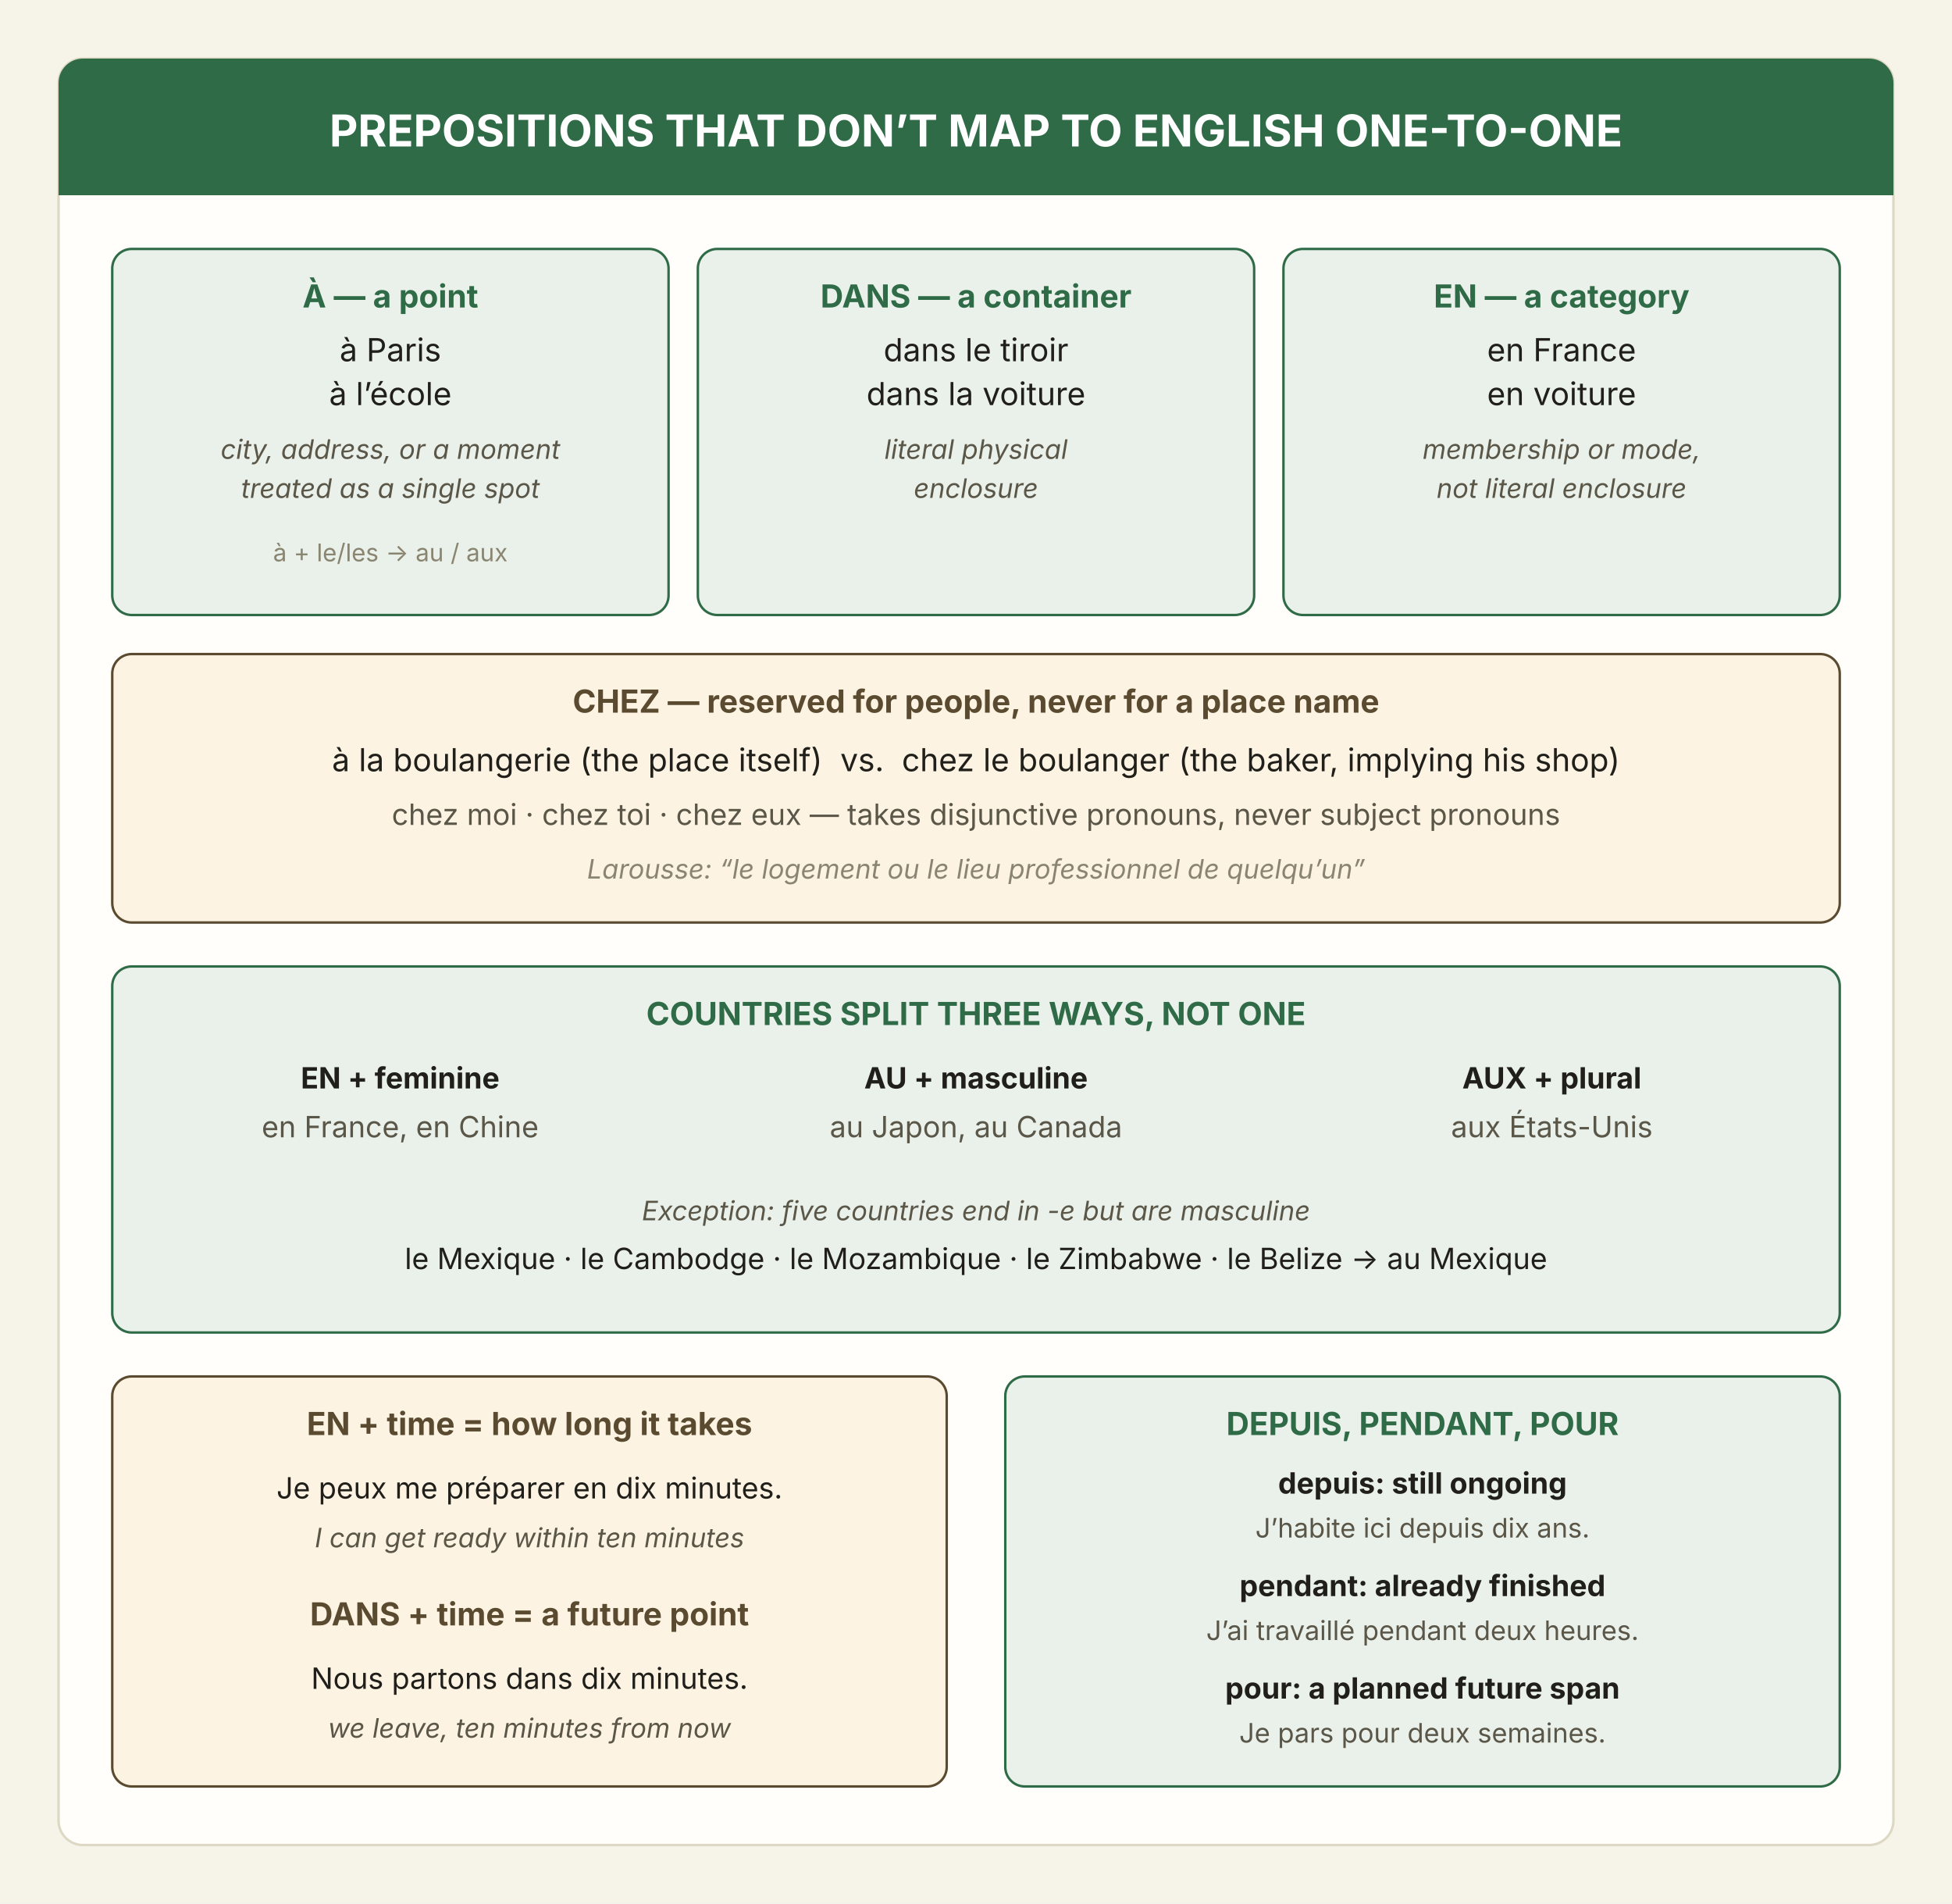
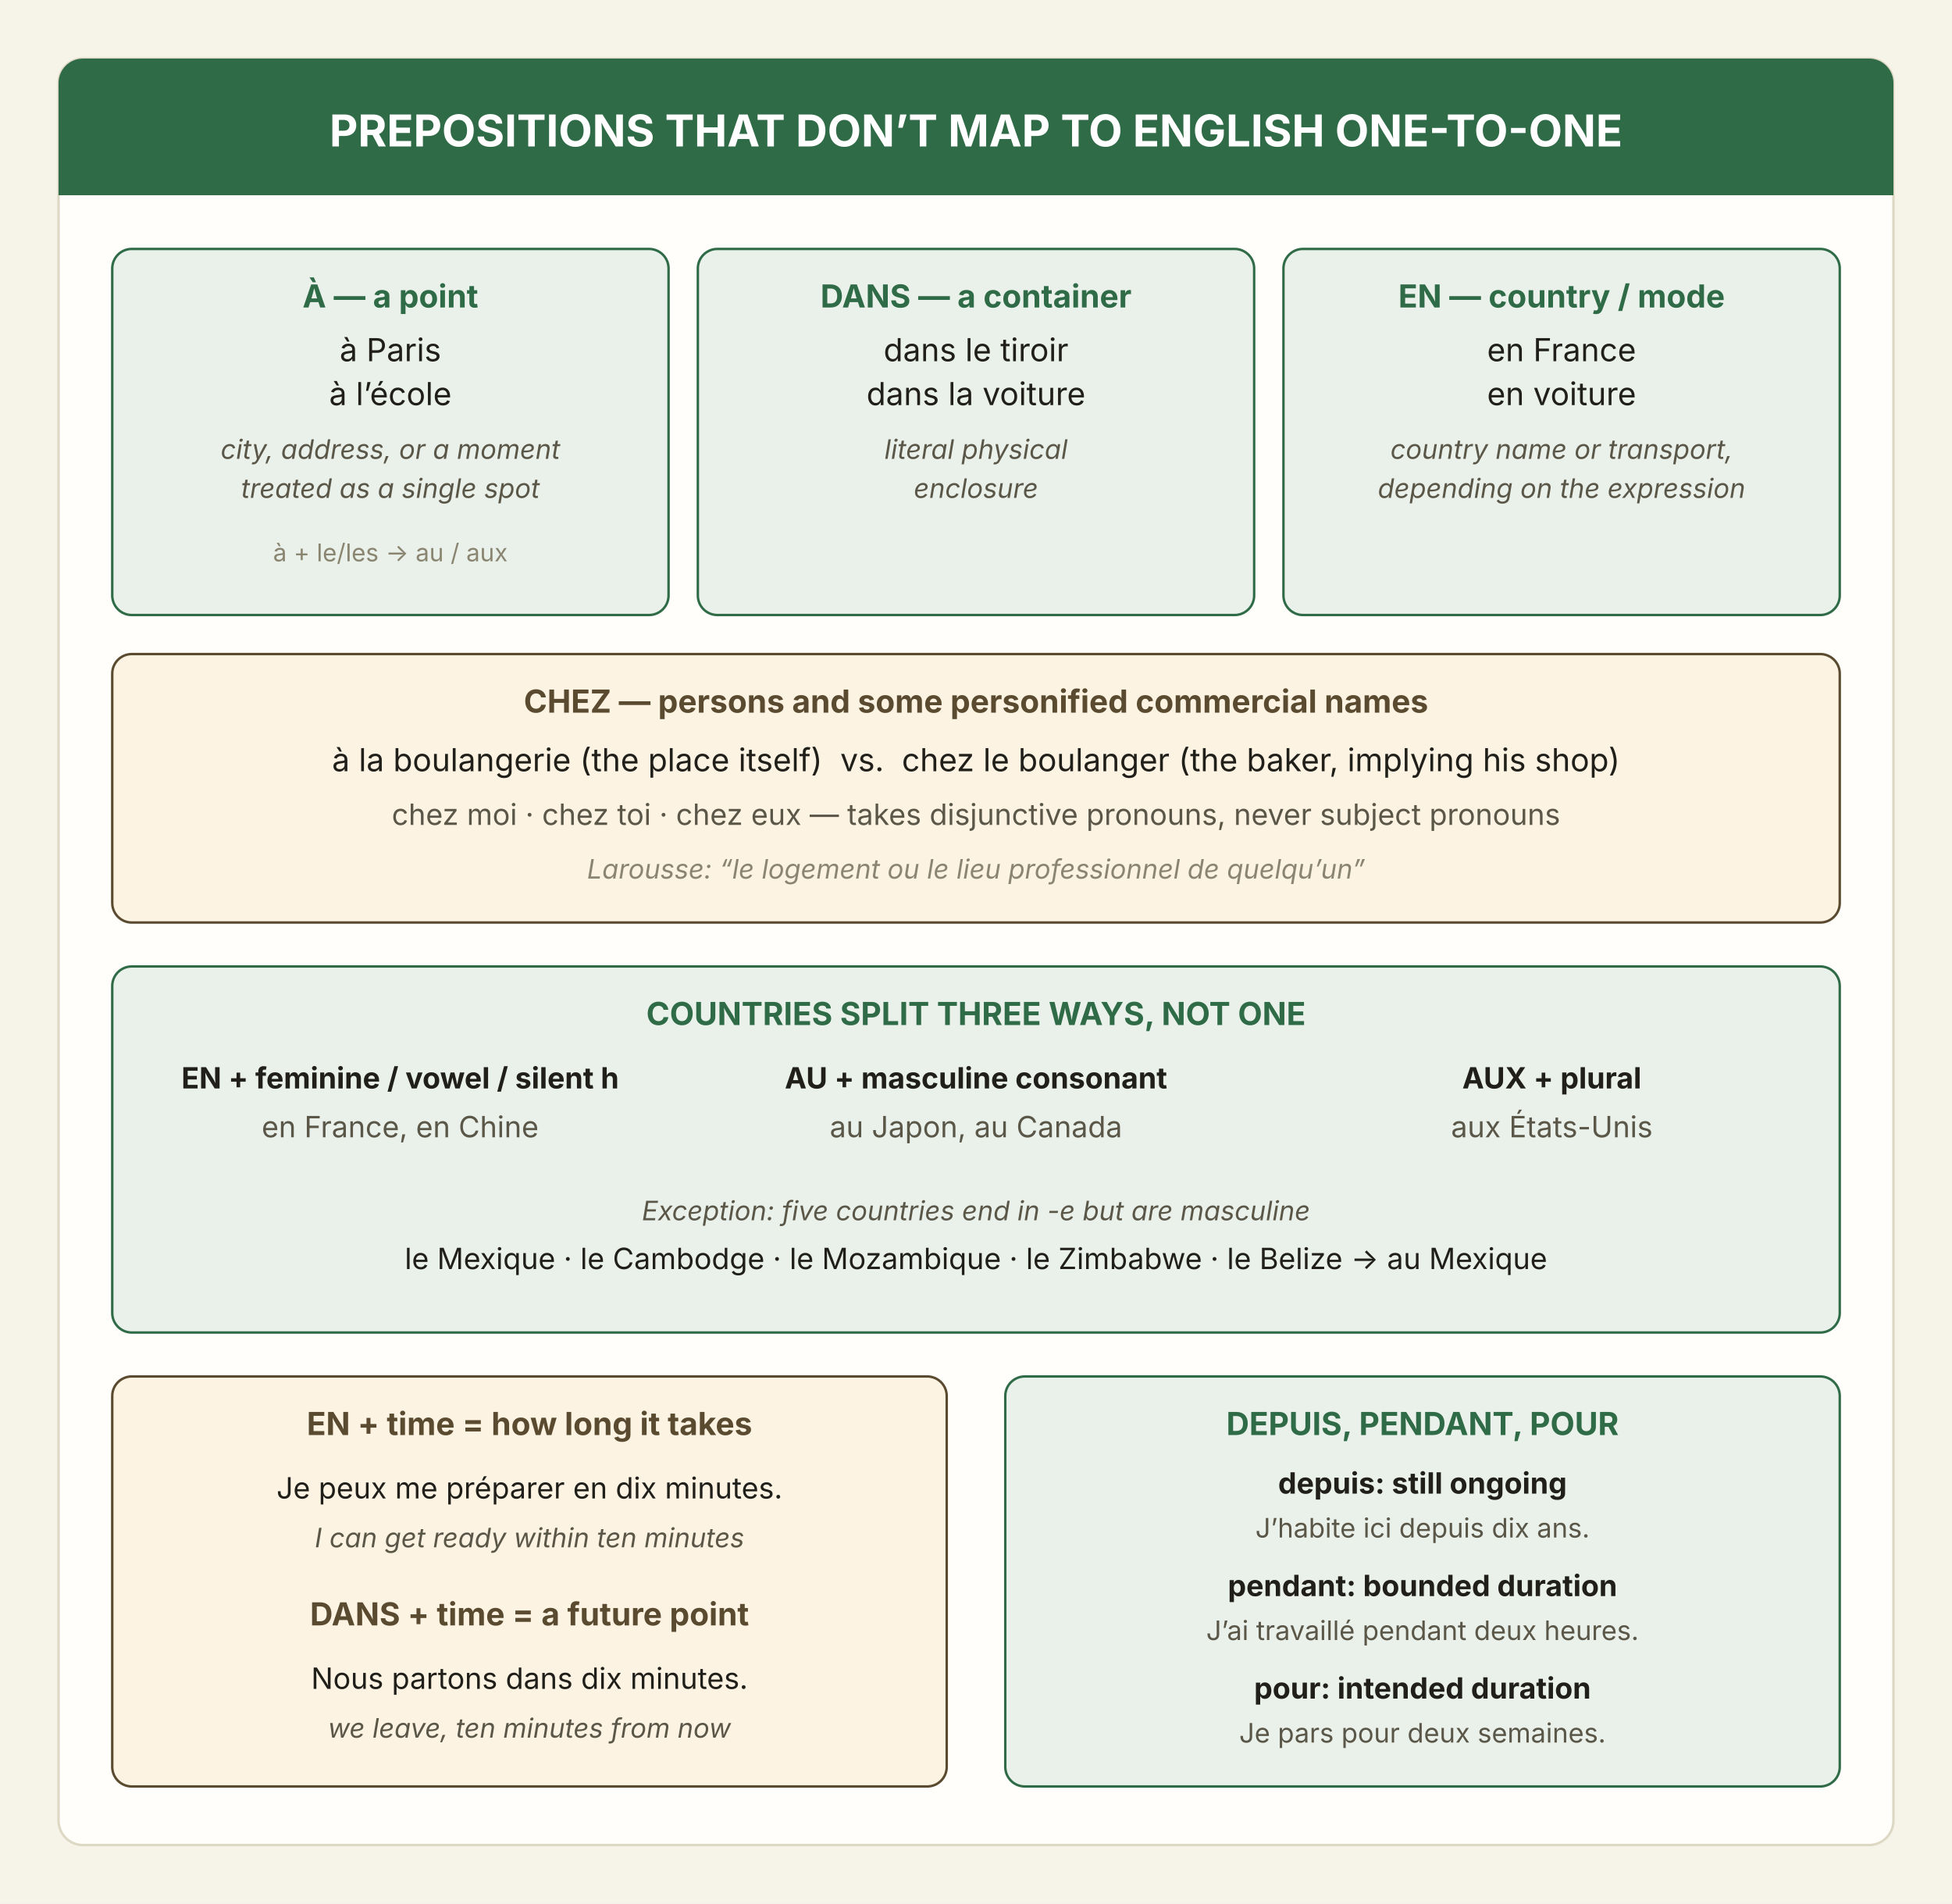
<svg xmlns="http://www.w3.org/2000/svg" viewBox="0 0 800 780" font-family="system-ui, -apple-system, sans-serif">
  <rect width="800" height="780" fill="#f6f4e9" />
  <rect x="24" y="24" width="752" height="732" rx="10" fill="#fffefa" stroke="#ddd8c4" />
  <rect x="24" y="24" width="752" height="56" rx="10" fill="#2f6b47" />
  <rect x="24" y="60" width="752" height="20" fill="#2f6b47" />
  <text x="400" y="60" text-anchor="middle" fill="#ffffff" font-size="18" font-weight="700">PREPOSITIONS THAT DON’T MAP TO ENGLISH ONE-TO-ONE</text>
  <rect x="46" y="102" width="228" height="150" rx="8" fill="#eaf1ea" stroke="#2f6b47" />
  <text x="160" y="126" text-anchor="middle" fill="#2f6b47" font-size="13" font-weight="700">À — a point</text>
  <text x="160" y="148" text-anchor="middle" fill="#201f1a" font-size="13">à Paris</text>
  <text x="160" y="166" text-anchor="middle" fill="#201f1a" font-size="13">à l’école</text>
  <text x="160" y="188" text-anchor="middle" fill="#5a5648" font-size="11" font-style="italic">city, address, or a moment</text>
  <text x="160" y="204" text-anchor="middle" fill="#5a5648" font-size="11" font-style="italic">treated as a single spot</text>
  <text x="160" y="230" text-anchor="middle" fill="#8a8570" font-size="10">à + le/les → au / aux</text>
  <rect x="286" y="102" width="228" height="150" rx="8" fill="#eaf1ea" stroke="#2f6b47" />
  <text x="400" y="126" text-anchor="middle" fill="#2f6b47" font-size="13" font-weight="700">DANS — a container</text>
  <text x="400" y="148" text-anchor="middle" fill="#201f1a" font-size="13">dans le tiroir</text>
  <text x="400" y="166" text-anchor="middle" fill="#201f1a" font-size="13">dans la voiture</text>
  <text x="400" y="188" text-anchor="middle" fill="#5a5648" font-size="11" font-style="italic">literal physical</text>
  <text x="400" y="204" text-anchor="middle" fill="#5a5648" font-size="11" font-style="italic">enclosure</text>
  <rect x="526" y="102" width="228" height="150" rx="8" fill="#eaf1ea" stroke="#2f6b47" />
-   <text x="640" y="126" text-anchor="middle" fill="#2f6b47" font-size="13" font-weight="700">EN — a category</text>
+   <text x="640" y="126" text-anchor="middle" fill="#2f6b47" font-size="13" font-weight="700">EN — country / mode</text>
  <text x="640" y="148" text-anchor="middle" fill="#201f1a" font-size="13">en France</text>
  <text x="640" y="166" text-anchor="middle" fill="#201f1a" font-size="13">en voiture</text>
-   <text x="640" y="188" text-anchor="middle" fill="#5a5648" font-size="11" font-style="italic">membership or mode,</text>
-   <text x="640" y="204" text-anchor="middle" fill="#5a5648" font-size="11" font-style="italic">not literal enclosure</text>
+   <text x="640" y="188" text-anchor="middle" fill="#5a5648" font-size="11" font-style="italic">country name or transport,</text>
+   <text x="640" y="204" text-anchor="middle" fill="#5a5648" font-size="11" font-style="italic">depending on the expression</text>
  <rect x="46" y="268" width="708" height="110" rx="8" fill="#fdf3e3" stroke="#5a4a2f" />
-   <text x="400" y="292" text-anchor="middle" fill="#5a4a2f" font-size="13" font-weight="700">CHEZ — reserved for people, never for a place name</text>
+   <text x="400" y="292" text-anchor="middle" fill="#5a4a2f" font-size="13" font-weight="700">CHEZ — persons and some personified commercial names</text>
  <text x="400" y="316" text-anchor="middle" fill="#201f1a" font-size="13">à la boulangerie (the place itself)  vs.  chez le boulanger (the baker, implying his shop)</text>
  <text x="400" y="338" text-anchor="middle" fill="#5a5648" font-size="12">chez moi · chez toi · chez eux — takes disjunctive pronouns, never subject pronouns</text>
  <text x="400" y="360" text-anchor="middle" fill="#8a8570" font-size="11" font-style="italic">Larousse: “le logement ou le lieu professionnel de quelqu’un”</text>
  <rect x="46" y="396" width="708" height="150" rx="8" fill="#eaf1ea" stroke="#2f6b47" />
  <text x="400" y="420" text-anchor="middle" fill="#2f6b47" font-size="13" font-weight="700">COUNTRIES SPLIT THREE WAYS, NOT ONE</text>
-   <text x="164" y="446" text-anchor="middle" fill="#201f1a" font-size="12" font-weight="700">EN + feminine</text>
+   <text x="164" y="446" text-anchor="middle" fill="#201f1a" font-size="12" font-weight="700">EN + feminine / vowel / silent h</text>
  <text x="164" y="466" text-anchor="middle" fill="#5a5648" font-size="12">en France, en Chine</text>
-   <text x="400" y="446" text-anchor="middle" fill="#201f1a" font-size="12" font-weight="700">AU + masculine</text>
+   <text x="400" y="446" text-anchor="middle" fill="#201f1a" font-size="12" font-weight="700">AU + masculine consonant</text>
  <text x="400" y="466" text-anchor="middle" fill="#5a5648" font-size="12">au Japon, au Canada</text>
  <text x="636" y="446" text-anchor="middle" fill="#201f1a" font-size="12" font-weight="700">AUX + plural</text>
  <text x="636" y="466" text-anchor="middle" fill="#5a5648" font-size="12">aux États-Unis</text>
  <text x="400" y="500" text-anchor="middle" fill="#5a5648" font-size="11" font-style="italic">Exception: five countries end in -e but are masculine</text>
  <text x="400" y="520" text-anchor="middle" fill="#201f1a" font-size="12">le Mexique · le Cambodge · le Mozambique · le Zimbabwe · le Belize → au Mexique</text>
  <rect x="46" y="564" width="342" height="168" rx="8" fill="#fdf3e3" stroke="#5a4a2f" />
  <text x="217" y="588" text-anchor="middle" fill="#5a4a2f" font-size="13" font-weight="700">EN + time = how long it takes</text>
  <text x="217" y="614" text-anchor="middle" fill="#201f1a" font-size="12">Je peux me préparer en dix minutes.</text>
  <text x="217" y="634" text-anchor="middle" fill="#5a5648" font-size="11" font-style="italic">I can get ready within ten minutes</text>
  <text x="217" y="666" text-anchor="middle" fill="#5a4a2f" font-size="13" font-weight="700">DANS + time = a future point</text>
  <text x="217" y="692" text-anchor="middle" fill="#201f1a" font-size="12">Nous partons dans dix minutes.</text>
  <text x="217" y="712" text-anchor="middle" fill="#5a5648" font-size="11" font-style="italic">we leave, ten minutes from now</text>
  <rect x="412" y="564" width="342" height="168" rx="8" fill="#eaf1ea" stroke="#2f6b47" />
  <text x="583" y="588" text-anchor="middle" fill="#2f6b47" font-size="13" font-weight="700">DEPUIS, PENDANT, POUR</text>
  <text x="583" y="612" text-anchor="middle" fill="#201f1a" font-size="12" font-weight="700">depuis: still ongoing</text>
  <text x="583" y="630" text-anchor="middle" fill="#5a5648" font-size="11">J’habite ici depuis dix ans.</text>
-   <text x="583" y="654" text-anchor="middle" fill="#201f1a" font-size="12" font-weight="700">pendant: already finished</text>
+   <text x="583" y="654" text-anchor="middle" fill="#201f1a" font-size="12" font-weight="700">pendant: bounded duration</text>
  <text x="583" y="672" text-anchor="middle" fill="#5a5648" font-size="11">J’ai travaillé pendant deux heures.</text>
-   <text x="583" y="696" text-anchor="middle" fill="#201f1a" font-size="12" font-weight="700">pour: a planned future span</text>
+   <text x="583" y="696" text-anchor="middle" fill="#201f1a" font-size="12" font-weight="700">pour: intended duration</text>
  <text x="583" y="714" text-anchor="middle" fill="#5a5648" font-size="11">Je pars pour deux semaines.</text>
</svg>
